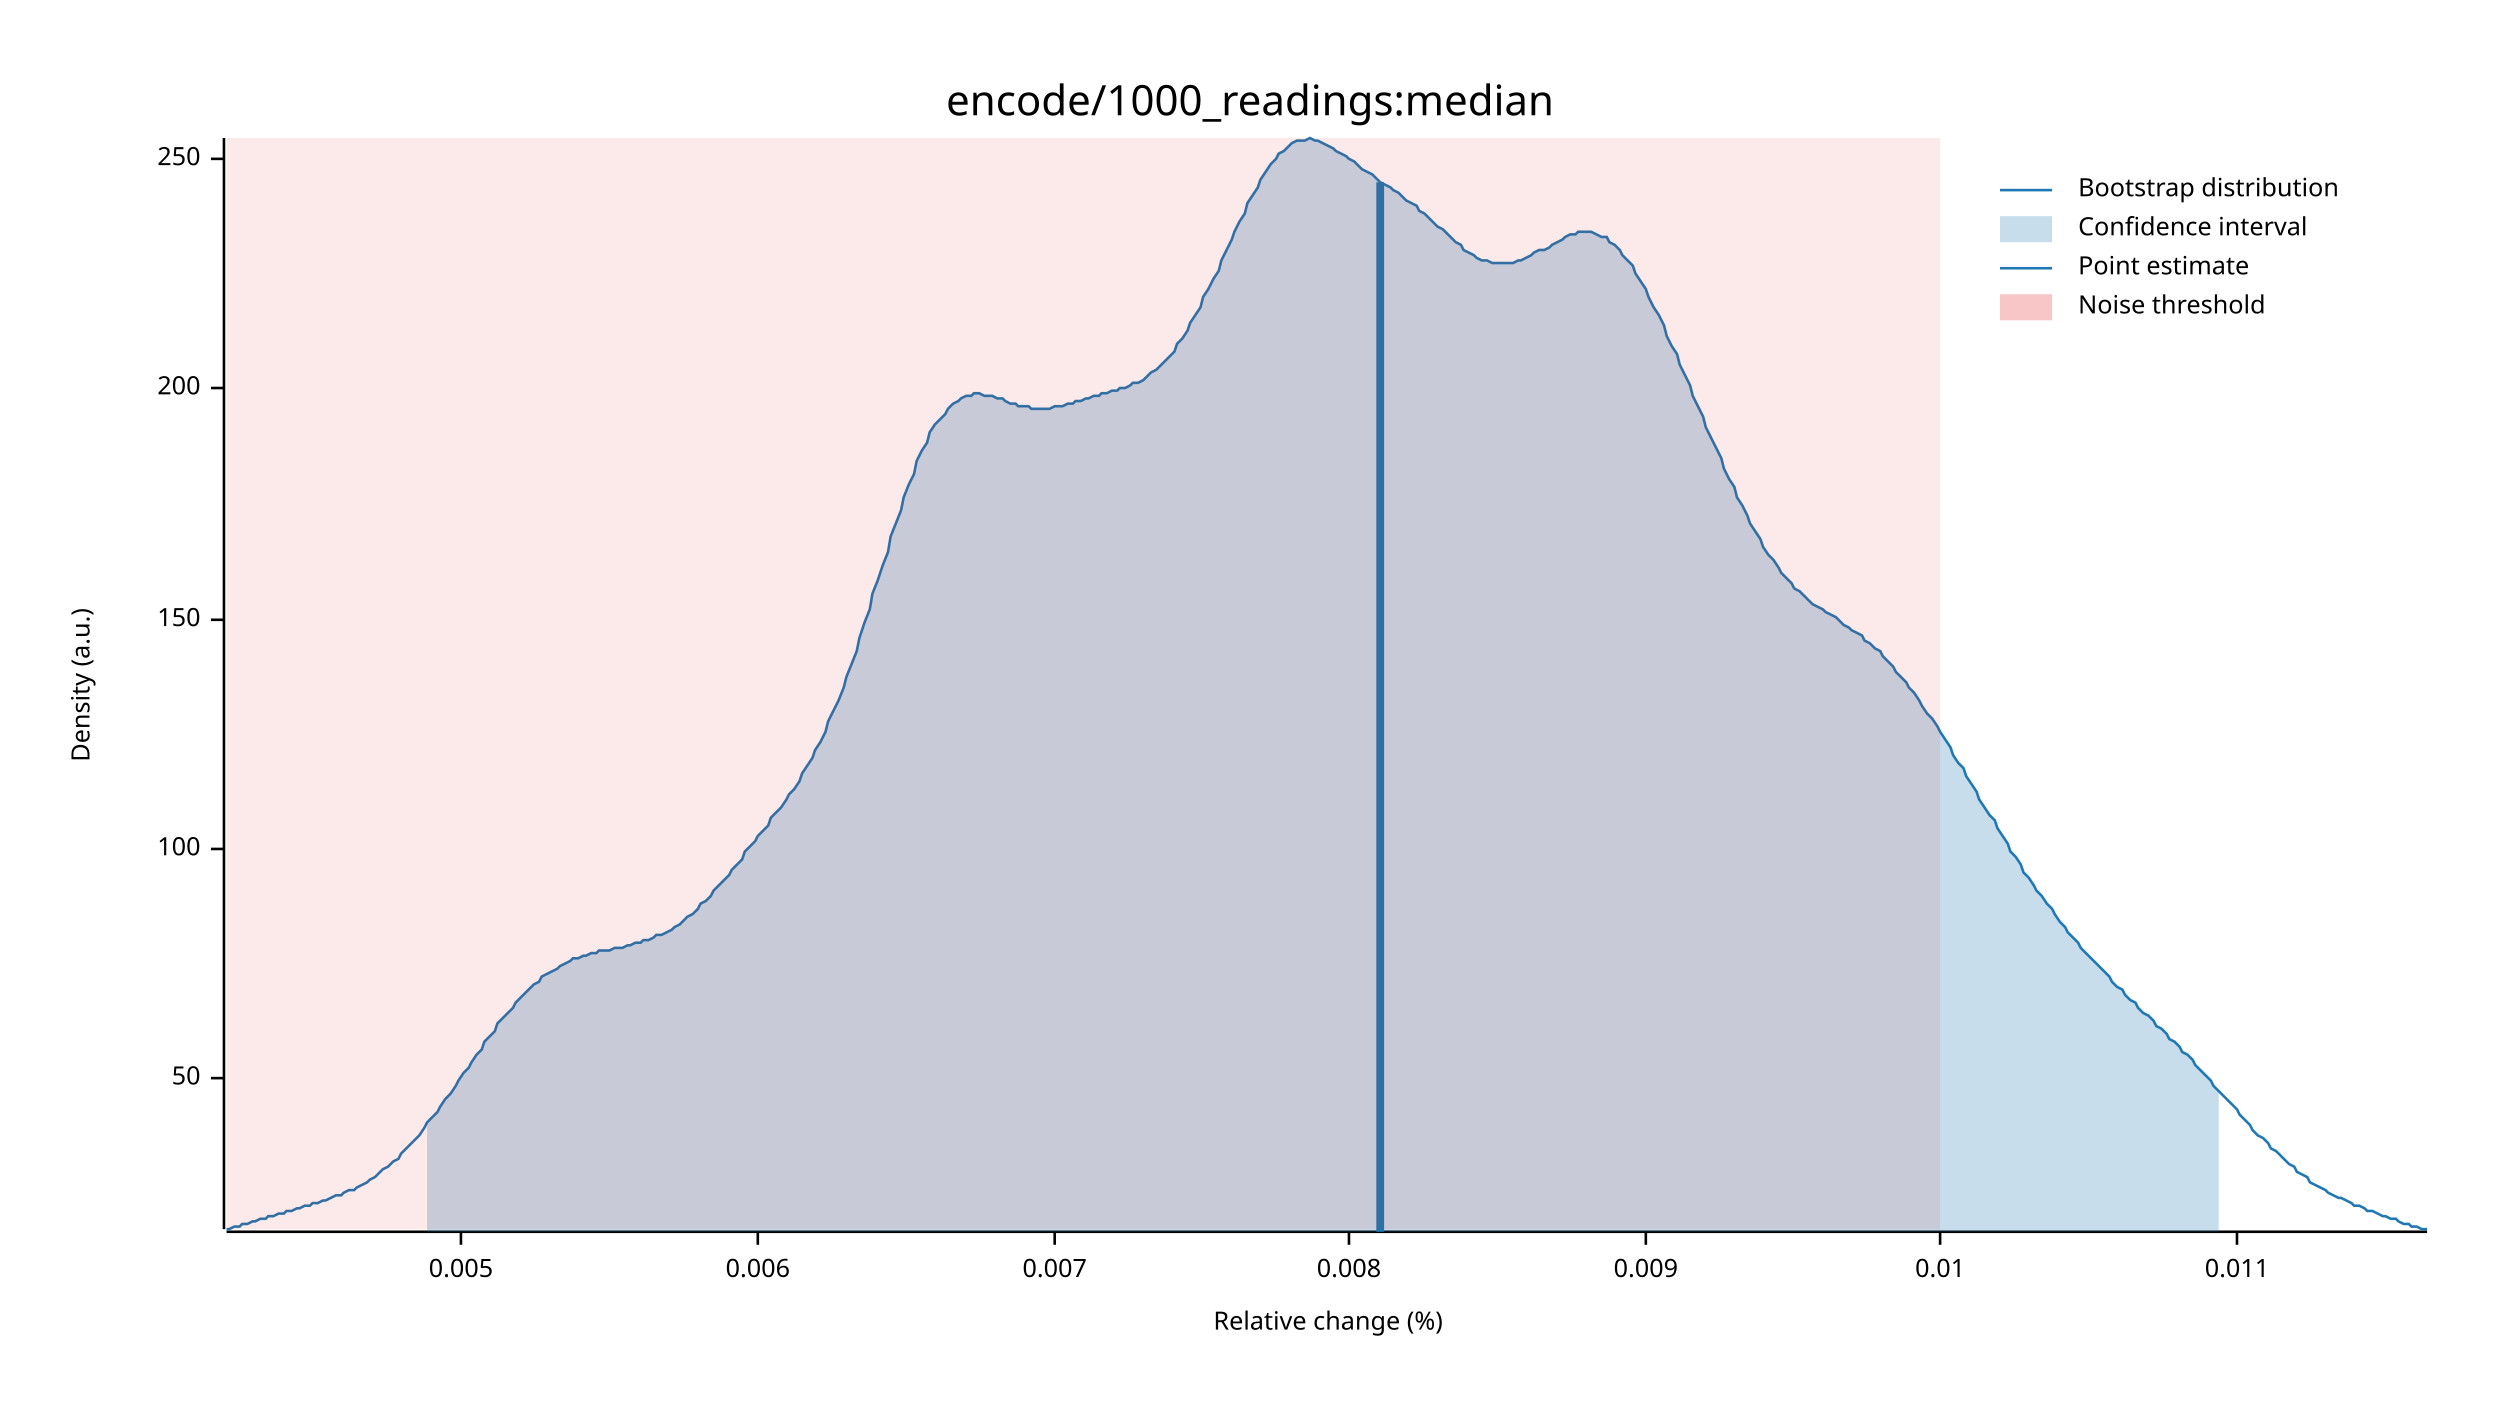
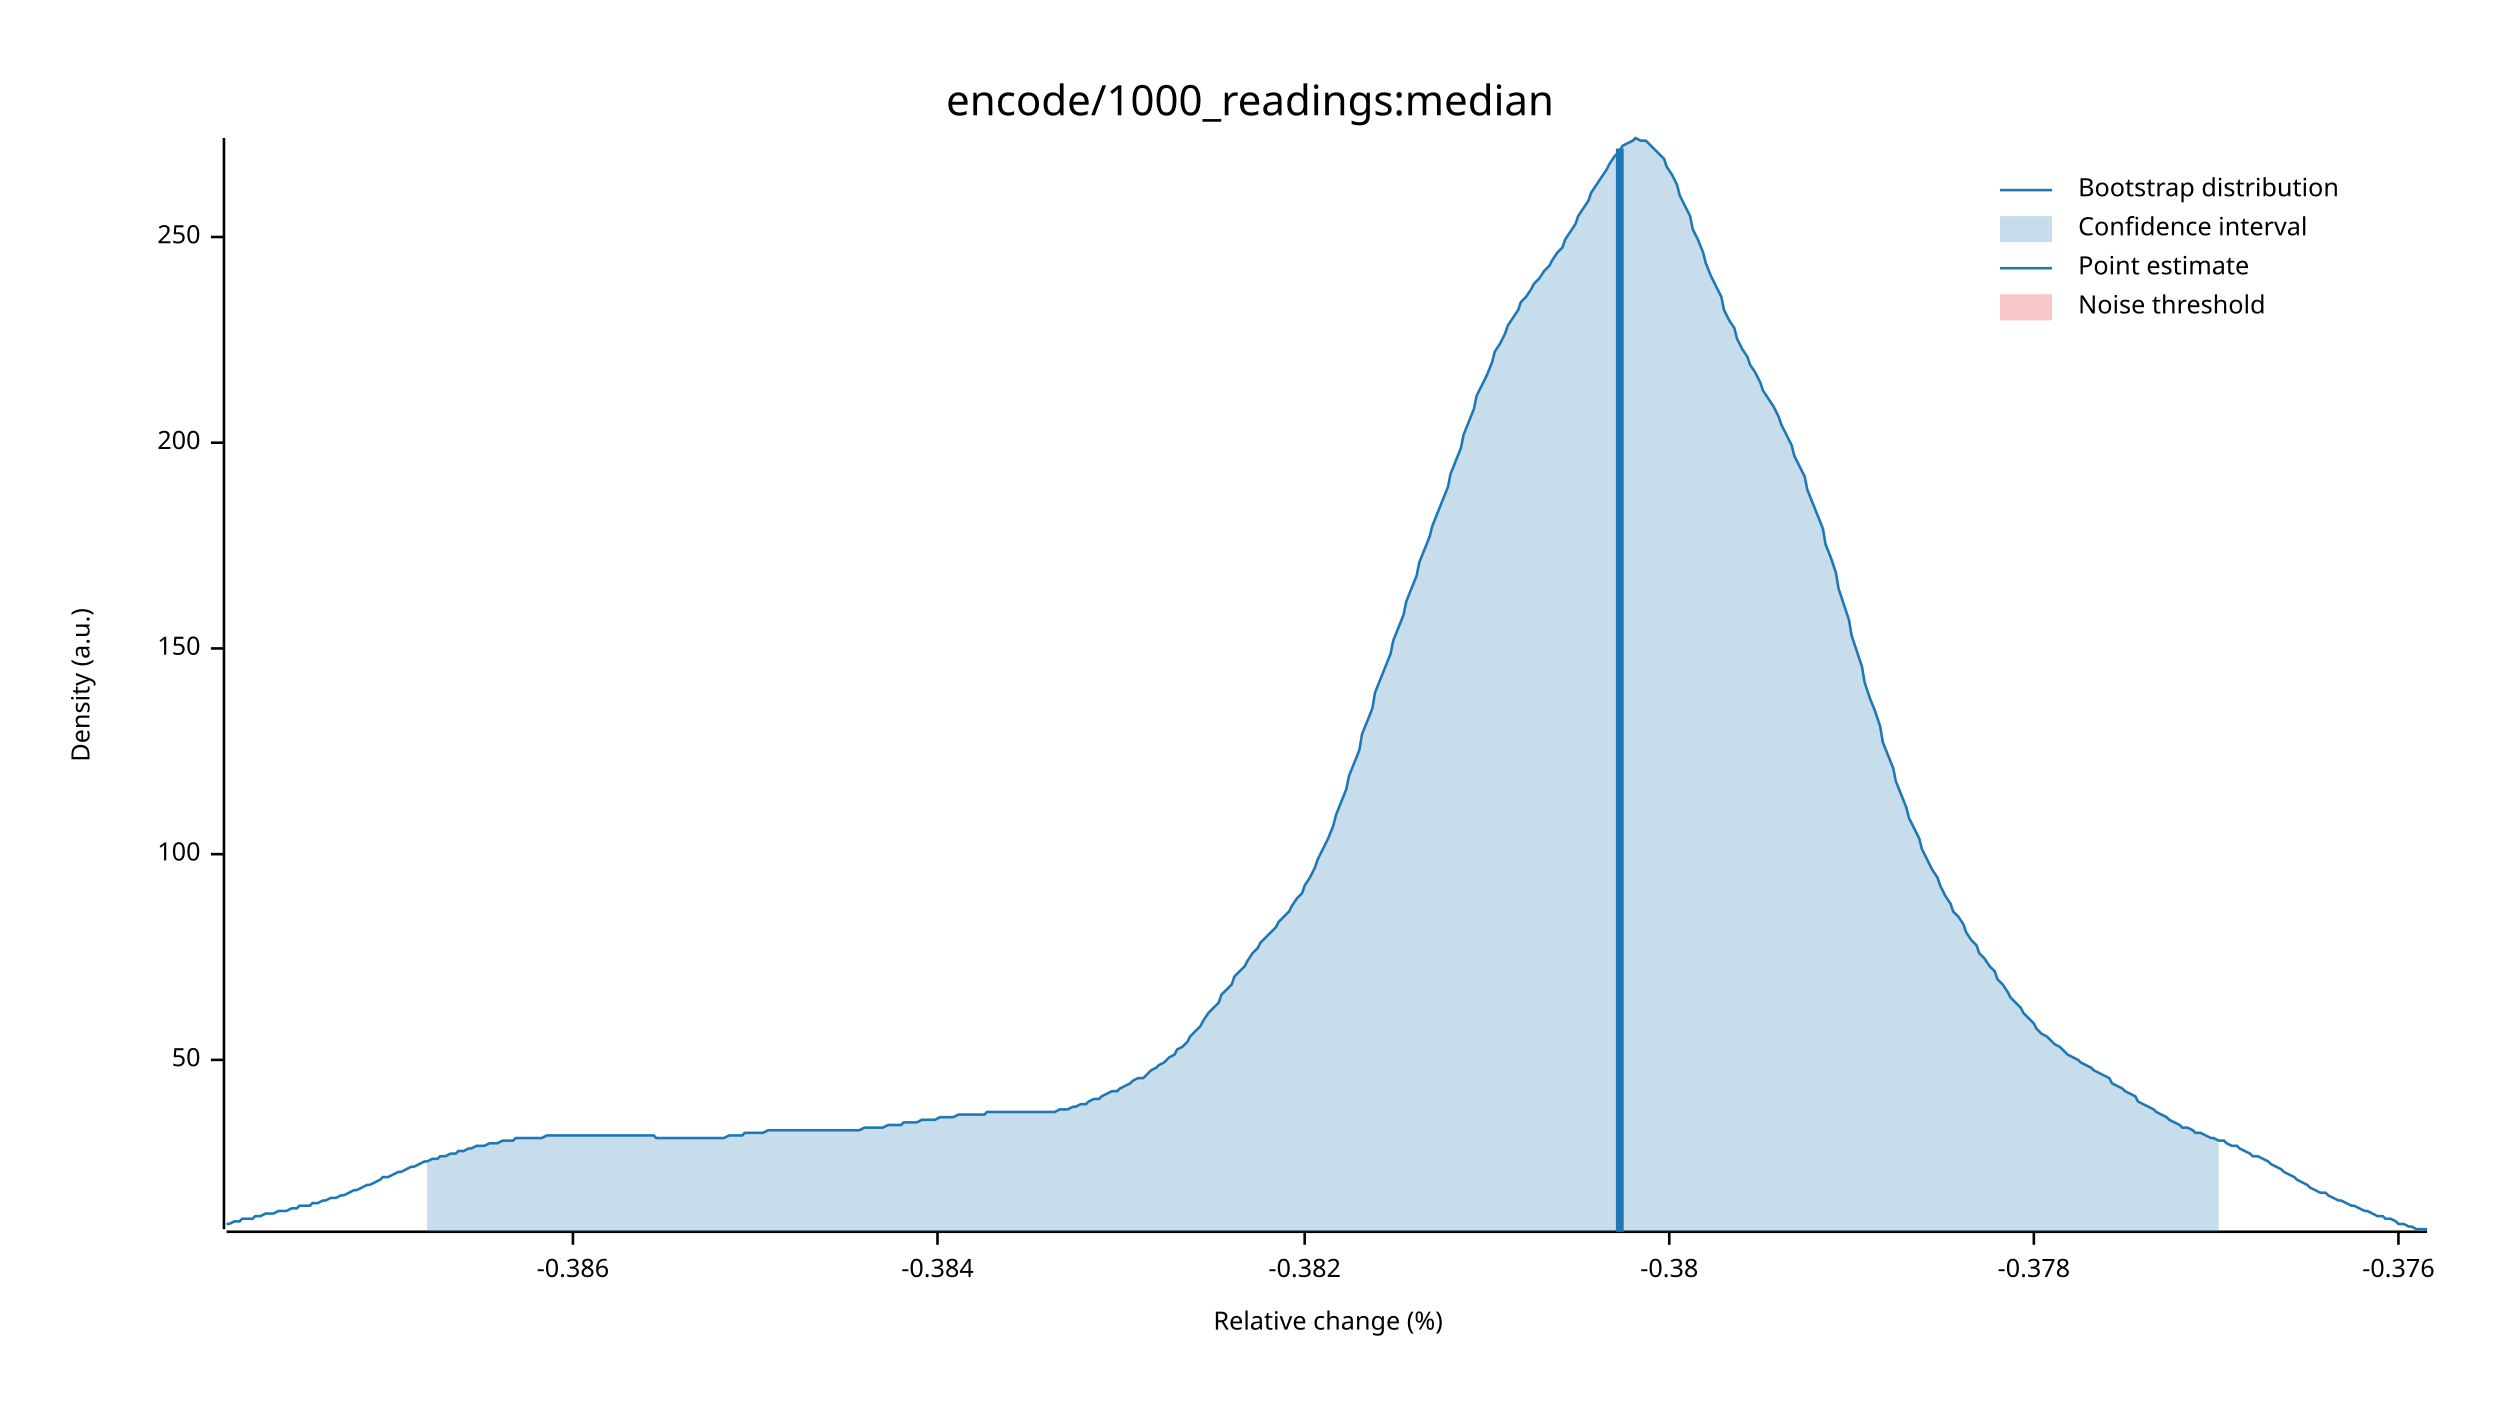
<svg xmlns="http://www.w3.org/2000/svg" width="960" height="540" viewBox="0 0 960 540">
  <text x="480" y="32" dy="0.76em" text-anchor="middle" font-family="sans-serif" font-size="16.129" opacity="1" fill="#000000">
encode/1000_readings:median
</text>
  <text x="27" y="263" dy="0.76em" text-anchor="middle" font-family="sans-serif" font-size="9.677" opacity="1" fill="#000000" transform="rotate(270, 27, 263)">
Density (a.u.)
</text>
  <text x="510" y="513" dy="-0.5ex" text-anchor="middle" font-family="sans-serif" font-size="9.677" opacity="1" fill="#000000">
Relative change (%)
</text>
  <polyline fill="none" opacity="1" stroke="#000000" stroke-width="1" points="86,53 86,472 " />
-   <text x="77" y="414" dy="0.5ex" text-anchor="end" font-family="sans-serif" font-size="9.677" opacity="1" fill="#000000">
+   <text x="77" y="407" dy="0.5ex" text-anchor="end" font-family="sans-serif" font-size="9.677" opacity="1" fill="#000000">
50
</text>
-   <polyline fill="none" opacity="1" stroke="#000000" stroke-width="1" points="81,414 86,414 " />
-   <text x="77" y="326" dy="0.5ex" text-anchor="end" font-family="sans-serif" font-size="9.677" opacity="1" fill="#000000">
+   <polyline fill="none" opacity="1" stroke="#000000" stroke-width="1" points="81,407 86,407 " />
+   <text x="77" y="328" dy="0.5ex" text-anchor="end" font-family="sans-serif" font-size="9.677" opacity="1" fill="#000000">
100
</text>
-   <polyline fill="none" opacity="1" stroke="#000000" stroke-width="1" points="81,326 86,326 " />
-   <text x="77" y="238" dy="0.5ex" text-anchor="end" font-family="sans-serif" font-size="9.677" opacity="1" fill="#000000">
+   <polyline fill="none" opacity="1" stroke="#000000" stroke-width="1" points="81,328 86,328 " />
+   <text x="77" y="249" dy="0.5ex" text-anchor="end" font-family="sans-serif" font-size="9.677" opacity="1" fill="#000000">
150
</text>
-   <polyline fill="none" opacity="1" stroke="#000000" stroke-width="1" points="81,238 86,238 " />
-   <text x="77" y="149" dy="0.5ex" text-anchor="end" font-family="sans-serif" font-size="9.677" opacity="1" fill="#000000">
+   <polyline fill="none" opacity="1" stroke="#000000" stroke-width="1" points="81,249 86,249 " />
+   <text x="77" y="170" dy="0.5ex" text-anchor="end" font-family="sans-serif" font-size="9.677" opacity="1" fill="#000000">
200
</text>
-   <polyline fill="none" opacity="1" stroke="#000000" stroke-width="1" points="81,149 86,149 " />
-   <text x="77" y="61" dy="0.5ex" text-anchor="end" font-family="sans-serif" font-size="9.677" opacity="1" fill="#000000">
+   <polyline fill="none" opacity="1" stroke="#000000" stroke-width="1" points="81,170 86,170 " />
+   <text x="77" y="91" dy="0.5ex" text-anchor="end" font-family="sans-serif" font-size="9.677" opacity="1" fill="#000000">
250
</text>
-   <polyline fill="none" opacity="1" stroke="#000000" stroke-width="1" points="81,61 86,61 " />
+   <polyline fill="none" opacity="1" stroke="#000000" stroke-width="1" points="81,91 86,91 " />
  <polyline fill="none" opacity="1" stroke="#000000" stroke-width="1" points="87,473 932,473 " />
-   <text x="177" y="483" dy="0.76em" text-anchor="middle" font-family="sans-serif" font-size="9.677" opacity="1" fill="#000000">
- 0.005
+   <text x="220" y="483" dy="0.76em" text-anchor="middle" font-family="sans-serif" font-size="9.677" opacity="1" fill="#000000">
+ -0.386
</text>
-   <polyline fill="none" opacity="1" stroke="#000000" stroke-width="1" points="177,473 177,478 " />
-   <text x="291" y="483" dy="0.76em" text-anchor="middle" font-family="sans-serif" font-size="9.677" opacity="1" fill="#000000">
- 0.006
+   <polyline fill="none" opacity="1" stroke="#000000" stroke-width="1" points="220,473 220,478 " />
+   <text x="360" y="483" dy="0.76em" text-anchor="middle" font-family="sans-serif" font-size="9.677" opacity="1" fill="#000000">
+ -0.384
</text>
-   <polyline fill="none" opacity="1" stroke="#000000" stroke-width="1" points="291,473 291,478 " />
-   <text x="405" y="483" dy="0.76em" text-anchor="middle" font-family="sans-serif" font-size="9.677" opacity="1" fill="#000000">
- 0.007
+   <polyline fill="none" opacity="1" stroke="#000000" stroke-width="1" points="360,473 360,478 " />
+   <text x="501" y="483" dy="0.76em" text-anchor="middle" font-family="sans-serif" font-size="9.677" opacity="1" fill="#000000">
+ -0.382
</text>
-   <polyline fill="none" opacity="1" stroke="#000000" stroke-width="1" points="405,473 405,478 " />
-   <text x="518" y="483" dy="0.76em" text-anchor="middle" font-family="sans-serif" font-size="9.677" opacity="1" fill="#000000">
- 0.008
+   <polyline fill="none" opacity="1" stroke="#000000" stroke-width="1" points="501,473 501,478 " />
+   <text x="641" y="483" dy="0.76em" text-anchor="middle" font-family="sans-serif" font-size="9.677" opacity="1" fill="#000000">
+ -0.38
</text>
-   <polyline fill="none" opacity="1" stroke="#000000" stroke-width="1" points="518,473 518,478 " />
-   <text x="632" y="483" dy="0.76em" text-anchor="middle" font-family="sans-serif" font-size="9.677" opacity="1" fill="#000000">
- 0.009
+   <polyline fill="none" opacity="1" stroke="#000000" stroke-width="1" points="641,473 641,478 " />
+   <text x="781" y="483" dy="0.76em" text-anchor="middle" font-family="sans-serif" font-size="9.677" opacity="1" fill="#000000">
+ -0.378
</text>
-   <polyline fill="none" opacity="1" stroke="#000000" stroke-width="1" points="632,473 632,478 " />
-   <text x="745" y="483" dy="0.76em" text-anchor="middle" font-family="sans-serif" font-size="9.677" opacity="1" fill="#000000">
- 0.01
+   <polyline fill="none" opacity="1" stroke="#000000" stroke-width="1" points="781,473 781,478 " />
+   <text x="921" y="483" dy="0.76em" text-anchor="middle" font-family="sans-serif" font-size="9.677" opacity="1" fill="#000000">
+ -0.376
</text>
-   <polyline fill="none" opacity="1" stroke="#000000" stroke-width="1" points="745,473 745,478 " />
-   <text x="859" y="483" dy="0.76em" text-anchor="middle" font-family="sans-serif" font-size="9.677" opacity="1" fill="#000000">
- 0.011
- </text>
-   <polyline fill="none" opacity="1" stroke="#000000" stroke-width="1" points="859,473 859,478 " />
-   <polyline fill="none" opacity="1" stroke="#1F78B4" stroke-width="1" points="87,472 88,472 90,471 92,471 93,470 95,470 97,469 98,469 100,468 102,468 103,467 105,467 107,466 109,466 110,465 112,465 114,464 115,464 117,463 119,463 120,462 122,462 124,461 125,461 127,460 129,459 131,459 132,458 134,457 136,457 137,456 139,455 141,454 142,453 144,452 146,450 147,449 149,448 151,446 153,445 154,443 156,441 158,439 159,438 161,436 163,433 164,431 166,429 168,427 169,425 171,422 173,420 175,417 176,415 178,412 180,410 181,408 183,405 185,403 186,400 188,398 190,396 191,393 193,391 195,389 197,387 198,385 200,383 202,381 203,380 205,378 207,377 208,375 210,374 212,373 214,372 215,371 217,370 219,369 220,368 222,368 224,367 225,367 227,366 229,366 230,365 232,365 234,365 236,364 237,364 239,364 241,363 242,363 244,362 246,362 247,361 249,361 251,360 252,359 254,359 256,358 258,357 259,356 261,355 263,353 264,352 266,351 268,349 269,347 271,346 273,344 274,342 276,340 278,338 280,336 281,334 283,332 285,330 286,327 288,325 290,323 291,321 293,319 295,317 296,314 298,312 300,310 302,307 303,305 305,303 307,300 308,297 310,294 312,291 313,288 315,285 317,281 318,277 320,273 322,269 324,264 325,260 327,255 329,250 330,245 332,239 334,234 335,228 337,223 339,217 341,212 342,206 344,201 346,196 347,191 349,186 351,182 352,177 354,173 356,170 357,166 359,163 361,161 363,159 364,157 366,155 368,154 369,153 371,152 373,152 374,151 376,151 378,152 379,152 381,152 383,153 385,153 386,154 388,155 390,155 391,156 393,156 395,156 396,157 398,157 400,157 401,157 403,157 405,156 407,156 408,156 410,155 412,155 413,154 415,154 417,153 418,153 420,152 422,152 423,151 425,151 427,150 429,150 430,149 432,149 434,148 435,147 437,147 439,146 440,145 442,143 444,142 445,141 447,139 449,137 451,135 452,132 454,130 456,127 457,124 459,121 461,118 462,114 464,111 466,107 468,104 469,100 471,96 473,92 474,89 476,85 478,82 479,78 481,75 483,72 484,69 486,66 488,63 490,61 491,59 493,58 495,56 496,55 498,54 500,54 501,54 503,53 505,54 506,54 508,55 510,56 512,57 513,58 515,59 517,60 518,61 520,62 522,64 523,65 525,66 527,67 528,68 530,70 532,71 534,72 535,73 537,74 539,76 540,77 542,78 544,79 545,81 547,82 549,84 550,85 552,87 554,88 556,90 557,91 559,93 561,94 562,96 564,97 566,98 567,99 569,100 571,100 573,101 574,101 576,101 578,101 579,101 581,101 583,100 584,100 586,99 588,98 589,97 591,96 593,96 595,95 596,94 598,93 600,92 601,91 603,90 605,90 606,89 608,89 610,89 611,89 613,90 615,91 617,91 618,93 620,94 622,96 623,98 625,100 627,102 628,105 630,108 632,111 633,114 635,118 637,121 639,125 640,129 642,133 644,136 645,140 647,144 649,148 650,152 652,156 654,160 655,164 657,168 659,172 661,176 662,180 664,184 666,187 667,191 669,194 671,198 672,201 674,204 676,207 677,210 679,213 681,215 683,218 684,220 686,222 688,224 689,226 691,227 693,229 694,230 696,232 698,233 700,234 701,235 703,236 705,237 706,238 708,240 710,241 711,242 713,243 715,244 716,246 718,247 720,249 722,250 723,252 725,254 727,256 728,258 730,260 732,262 733,264 735,266 737,269 738,271 740,274 742,276 744,279 745,281 747,284 749,287 750,290 752,293 754,295 755,298 757,301 759,304 760,307 762,310 764,313 766,315 767,318 769,321 771,324 772,327 774,329 776,332 777,335 779,337 781,340 782,342 784,344 786,347 788,349 789,351 791,354 793,356 794,358 796,360 798,362 799,364 801,366 803,368 804,369 806,371 808,373 810,375 811,377 813,379 815,380 816,382 818,384 820,385 821,387 823,389 825,390 827,392 828,394 830,395 832,397 833,399 835,400 837,402 838,404 840,405 842,407 843,409 845,411 847,413 849,415 850,417 852,419 854,421 855,422 857,424 859,426 860,428 862,430 864,432 865,434 867,436 869,437 871,439 872,441 874,442 876,444 877,445 879,447 881,448 882,450 884,451 886,452 887,454 889,455 891,456 893,457 894,458 896,459 898,460 899,460 901,461 903,462 904,463 906,463 908,464 909,465 911,465 913,466 915,467 916,467 918,468 920,468 921,469 923,470 925,470 926,471 928,471 930,472 932,472 " />
-   <polygon opacity="0.25" fill="#1F78B4" points="164,431 166,429 168,427 169,425 171,422 173,420 175,417 176,415 178,412 180,410 181,408 183,405 185,403 186,400 188,398 190,396 191,393 193,391 195,389 197,387 198,385 200,383 202,381 203,380 205,378 207,377 208,375 210,374 212,373 214,372 215,371 217,370 219,369 220,368 222,368 224,367 225,367 227,366 229,366 230,365 232,365 234,365 236,364 237,364 239,364 241,363 242,363 244,362 246,362 247,361 249,361 251,360 252,359 254,359 256,358 258,357 259,356 261,355 263,353 264,352 266,351 268,349 269,347 271,346 273,344 274,342 276,340 278,338 280,336 281,334 283,332 285,330 286,327 288,325 290,323 291,321 293,319 295,317 296,314 298,312 300,310 302,307 303,305 305,303 307,300 308,297 310,294 312,291 313,288 315,285 317,281 318,277 320,273 322,269 324,264 325,260 327,255 329,250 330,245 332,239 334,234 335,228 337,223 339,217 341,212 342,206 344,201 346,196 347,191 349,186 351,182 352,177 354,173 356,170 357,166 359,163 361,161 363,159 364,157 366,155 368,154 369,153 371,152 373,152 374,151 376,151 378,152 379,152 381,152 383,153 385,153 386,154 388,155 390,155 391,156 393,156 395,156 396,157 398,157 400,157 401,157 403,157 405,156 407,156 408,156 410,155 412,155 413,154 415,154 417,153 418,153 420,152 422,152 423,151 425,151 427,150 429,150 430,149 432,149 434,148 435,147 437,147 439,146 440,145 442,143 444,142 445,141 447,139 449,137 451,135 452,132 454,130 456,127 457,124 459,121 461,118 462,114 464,111 466,107 468,104 469,100 471,96 473,92 474,89 476,85 478,82 479,78 481,75 483,72 484,69 486,66 488,63 490,61 491,59 493,58 495,56 496,55 498,54 500,54 501,54 503,53 505,54 506,54 508,55 510,56 512,57 513,58 515,59 517,60 518,61 520,62 522,64 523,65 525,66 527,67 528,68 530,70 532,71 534,72 535,73 537,74 539,76 540,77 542,78 544,79 545,81 547,82 549,84 550,85 552,87 554,88 556,90 557,91 559,93 561,94 562,96 564,97 566,98 567,99 569,100 571,100 573,101 574,101 576,101 578,101 579,101 581,101 583,100 584,100 586,99 588,98 589,97 591,96 593,96 595,95 596,94 598,93 600,92 601,91 603,90 605,90 606,89 608,89 610,89 611,89 613,90 615,91 617,91 618,93 620,94 622,96 623,98 625,100 627,102 628,105 630,108 632,111 633,114 635,118 637,121 639,125 640,129 642,133 644,136 645,140 647,144 649,148 650,152 652,156 654,160 655,164 657,168 659,172 661,176 662,180 664,184 666,187 667,191 669,194 671,198 672,201 674,204 676,207 677,210 679,213 681,215 683,218 684,220 686,222 688,224 689,226 691,227 693,229 694,230 696,232 698,233 700,234 701,235 703,236 705,237 706,238 708,240 710,241 711,242 713,243 715,244 716,246 718,247 720,249 722,250 723,252 725,254 727,256 728,258 730,260 732,262 733,264 735,266 737,269 738,271 740,274 742,276 744,279 745,281 747,284 749,287 750,290 752,293 754,295 755,298 757,301 759,304 760,307 762,310 764,313 766,315 767,318 769,321 771,324 772,327 774,329 776,332 777,335 779,337 781,340 782,342 784,344 786,347 788,349 789,351 791,354 793,356 794,358 796,360 798,362 799,364 801,366 803,368 804,369 806,371 808,373 810,375 811,377 813,379 815,380 816,382 818,384 820,385 821,387 823,389 825,390 827,392 828,394 830,395 832,397 833,399 835,400 837,402 838,404 840,405 842,407 843,409 845,411 847,413 849,415 850,417 852,419 852,473 164,473 " />
-   <polyline fill="none" opacity="1" stroke="#1F78B4" stroke-width="3" points="530,473 530,70 " />
-   <rect x="87" y="53" width="658" height="419" opacity="0.1" fill="#E31A1C" stroke="none" />
+   <polyline fill="none" opacity="1" stroke="#000000" stroke-width="1" points="921,473 921,478 " />
+   <polyline fill="none" opacity="1" stroke="#1F78B4" stroke-width="1" points="87,470 88,470 90,469 92,469 93,468 95,468 97,468 98,467 100,467 102,466 103,466 105,466 107,465 109,465 110,465 112,464 114,464 115,463 117,463 119,463 120,462 122,462 124,461 125,461 127,460 129,460 131,459 132,459 134,458 136,457 137,457 139,456 141,455 142,455 144,454 146,453 147,452 149,452 151,451 153,450 154,450 156,449 158,448 159,448 161,447 163,446 164,446 166,445 168,445 169,444 171,444 173,443 175,443 176,442 178,442 180,441 181,441 183,440 185,440 186,440 188,439 190,439 191,439 193,438 195,438 197,438 198,437 200,437 202,437 203,437 205,437 207,437 208,437 210,436 212,436 214,436 215,436 217,436 219,436 220,436 222,436 224,436 225,436 227,436 229,436 230,436 232,436 234,436 236,436 237,436 239,436 241,436 242,436 244,436 246,436 247,436 249,436 251,436 252,437 254,437 256,437 258,437 259,437 261,437 263,437 264,437 266,437 268,437 269,437 271,437 273,437 274,437 276,437 278,437 280,436 281,436 283,436 285,436 286,435 288,435 290,435 291,435 293,435 295,434 296,434 298,434 300,434 302,434 303,434 305,434 307,434 308,434 310,434 312,434 313,434 315,434 317,434 318,434 320,434 322,434 324,434 325,434 327,434 329,434 330,434 332,433 334,433 335,433 337,433 339,433 341,432 342,432 344,432 346,432 347,431 349,431 351,431 352,431 354,430 356,430 357,430 359,430 361,429 363,429 364,429 366,429 368,428 369,428 371,428 373,428 374,428 376,428 378,428 379,427 381,427 383,427 385,427 386,427 388,427 390,427 391,427 393,427 395,427 396,427 398,427 400,427 401,427 403,427 405,427 407,426 408,426 410,426 412,425 413,425 415,424 417,424 418,423 420,422 422,422 423,421 425,420 427,419 429,419 430,418 432,417 434,416 435,415 437,414 439,414 440,413 442,411 444,410 445,409 447,408 449,406 451,405 452,403 454,402 456,400 457,398 459,396 461,394 462,392 464,389 466,387 468,385 469,382 471,380 473,378 474,375 476,373 478,371 479,369 481,366 483,364 484,362 486,360 488,358 490,356 491,354 493,352 495,350 496,348 498,345 500,343 501,340 503,337 505,333 506,330 508,326 510,322 512,317 513,313 515,308 517,303 518,298 520,293 522,288 523,282 525,277 527,272 528,266 530,261 532,256 534,251 535,246 537,241 539,236 540,231 542,226 544,221 545,216 547,211 549,206 550,202 552,197 554,192 556,187 557,182 559,177 561,172 562,167 564,162 566,157 567,152 569,148 571,144 573,139 574,135 576,132 578,128 579,125 581,122 583,119 584,116 586,114 588,111 589,109 591,107 593,104 595,102 596,100 598,97 600,95 601,92 603,89 605,86 606,83 608,80 610,77 611,74 613,71 615,68 617,65 618,63 620,60 622,58 623,56 625,55 627,54 628,53 630,54 632,54 633,55 635,57 637,59 639,61 640,64 642,67 644,71 645,75 647,79 649,83 650,88 652,92 654,97 655,101 657,106 659,110 661,114 662,119 664,123 666,126 667,130 669,134 671,137 672,140 674,143 676,147 677,150 679,153 681,156 683,160 684,163 686,167 688,171 689,175 691,179 693,183 694,188 696,193 698,198 700,203 701,209 703,214 705,220 706,226 708,232 710,238 711,244 713,250 715,256 716,262 718,268 720,273 722,279 723,285 725,290 727,295 728,300 730,305 732,310 733,314 735,318 737,322 738,326 740,330 742,334 744,337 745,340 747,344 749,347 750,350 752,352 754,355 755,358 757,361 759,363 760,366 762,368 764,371 766,373 767,376 769,378 771,381 772,383 774,385 776,387 777,389 779,391 781,393 782,395 784,397 786,398 788,400 789,401 791,402 793,404 794,405 796,406 798,407 799,408 801,409 803,410 804,411 806,412 808,413 810,414 811,416 813,417 815,418 816,419 818,420 820,421 821,423 823,424 825,425 827,426 828,427 830,428 832,429 833,430 835,431 837,432 838,433 840,433 842,434 843,435 845,435 847,436 849,437 850,437 852,438 854,438 855,439 857,440 859,440 860,441 862,442 864,443 865,444 867,444 869,445 871,446 872,447 874,448 876,449 877,450 879,451 881,452 882,453 884,454 886,455 887,456 889,457 891,458 893,458 894,459 896,460 898,461 899,461 901,462 903,463 904,463 906,464 908,465 909,465 911,466 913,467 915,467 916,468 918,468 920,469 921,470 923,470 925,471 926,471 928,472 930,472 932,472 " />
+   <polygon opacity="0.25" fill="#1F78B4" points="164,446 166,445 168,445 169,444 171,444 173,443 175,443 176,442 178,442 180,441 181,441 183,440 185,440 186,440 188,439 190,439 191,439 193,438 195,438 197,438 198,437 200,437 202,437 203,437 205,437 207,437 208,437 210,436 212,436 214,436 215,436 217,436 219,436 220,436 222,436 224,436 225,436 227,436 229,436 230,436 232,436 234,436 236,436 237,436 239,436 241,436 242,436 244,436 246,436 247,436 249,436 251,436 252,437 254,437 256,437 258,437 259,437 261,437 263,437 264,437 266,437 268,437 269,437 271,437 273,437 274,437 276,437 278,437 280,436 281,436 283,436 285,436 286,435 288,435 290,435 291,435 293,435 295,434 296,434 298,434 300,434 302,434 303,434 305,434 307,434 308,434 310,434 312,434 313,434 315,434 317,434 318,434 320,434 322,434 324,434 325,434 327,434 329,434 330,434 332,433 334,433 335,433 337,433 339,433 341,432 342,432 344,432 346,432 347,431 349,431 351,431 352,431 354,430 356,430 357,430 359,430 361,429 363,429 364,429 366,429 368,428 369,428 371,428 373,428 374,428 376,428 378,428 379,427 381,427 383,427 385,427 386,427 388,427 390,427 391,427 393,427 395,427 396,427 398,427 400,427 401,427 403,427 405,427 407,426 408,426 410,426 412,425 413,425 415,424 417,424 418,423 420,422 422,422 423,421 425,420 427,419 429,419 430,418 432,417 434,416 435,415 437,414 439,414 440,413 442,411 444,410 445,409 447,408 449,406 451,405 452,403 454,402 456,400 457,398 459,396 461,394 462,392 464,389 466,387 468,385 469,382 471,380 473,378 474,375 476,373 478,371 479,369 481,366 483,364 484,362 486,360 488,358 490,356 491,354 493,352 495,350 496,348 498,345 500,343 501,340 503,337 505,333 506,330 508,326 510,322 512,317 513,313 515,308 517,303 518,298 520,293 522,288 523,282 525,277 527,272 528,266 530,261 532,256 534,251 535,246 537,241 539,236 540,231 542,226 544,221 545,216 547,211 549,206 550,202 552,197 554,192 556,187 557,182 559,177 561,172 562,167 564,162 566,157 567,152 569,148 571,144 573,139 574,135 576,132 578,128 579,125 581,122 583,119 584,116 586,114 588,111 589,109 591,107 593,104 595,102 596,100 598,97 600,95 601,92 603,89 605,86 606,83 608,80 610,77 611,74 613,71 615,68 617,65 618,63 620,60 622,58 623,56 625,55 627,54 628,53 630,54 632,54 633,55 635,57 637,59 639,61 640,64 642,67 644,71 645,75 647,79 649,83 650,88 652,92 654,97 655,101 657,106 659,110 661,114 662,119 664,123 666,126 667,130 669,134 671,137 672,140 674,143 676,147 677,150 679,153 681,156 683,160 684,163 686,167 688,171 689,175 691,179 693,183 694,188 696,193 698,198 700,203 701,209 703,214 705,220 706,226 708,232 710,238 711,244 713,250 715,256 716,262 718,268 720,273 722,279 723,285 725,290 727,295 728,300 730,305 732,310 733,314 735,318 737,322 738,326 740,330 742,334 744,337 745,340 747,344 749,347 750,350 752,352 754,355 755,358 757,361 759,363 760,366 762,368 764,371 766,373 767,376 769,378 771,381 772,383 774,385 776,387 777,389 779,391 781,393 782,395 784,397 786,398 788,400 789,401 791,402 793,404 794,405 796,406 798,407 799,408 801,409 803,410 804,411 806,412 808,413 810,414 811,416 813,417 815,418 816,419 818,420 820,421 821,423 823,424 825,425 827,426 828,427 830,428 832,429 833,430 835,431 837,432 838,433 840,433 842,434 843,435 845,435 847,436 849,437 850,437 852,438 852,473 164,473 " />
+   <polyline fill="none" opacity="1" stroke="#1F78B4" stroke-width="3" points="622,473 622,57 " />
+   <rect x="509" y="53" width="0" height="419" opacity="0.1" fill="#E31A1C" stroke="none" />
  <text x="798" y="68" dy="0.76em" text-anchor="start" font-family="sans-serif" font-size="9.677" opacity="1" fill="#000000">
Bootstrap distribution
</text>
  <text x="798" y="83" dy="0.76em" text-anchor="start" font-family="sans-serif" font-size="9.677" opacity="1" fill="#000000">
Confidence interval
</text>
  <text x="798" y="98" dy="0.76em" text-anchor="start" font-family="sans-serif" font-size="9.677" opacity="1" fill="#000000">
Point estimate
</text>
  <text x="798" y="113" dy="0.76em" text-anchor="start" font-family="sans-serif" font-size="9.677" opacity="1" fill="#000000">
Noise threshold
</text>
  <polyline fill="none" opacity="1" stroke="#1F78B4" stroke-width="1" points="768,73 788,73 " />
  <rect x="768" y="83" width="20" height="10" opacity="0.25" fill="#1F78B4" stroke="none" />
  <polyline fill="none" opacity="1" stroke="#1F78B4" stroke-width="1" points="768,103 788,103 " />
  <rect x="768" y="113" width="20" height="10" opacity="0.25" fill="#E31A1C" stroke="none" />
</svg>
